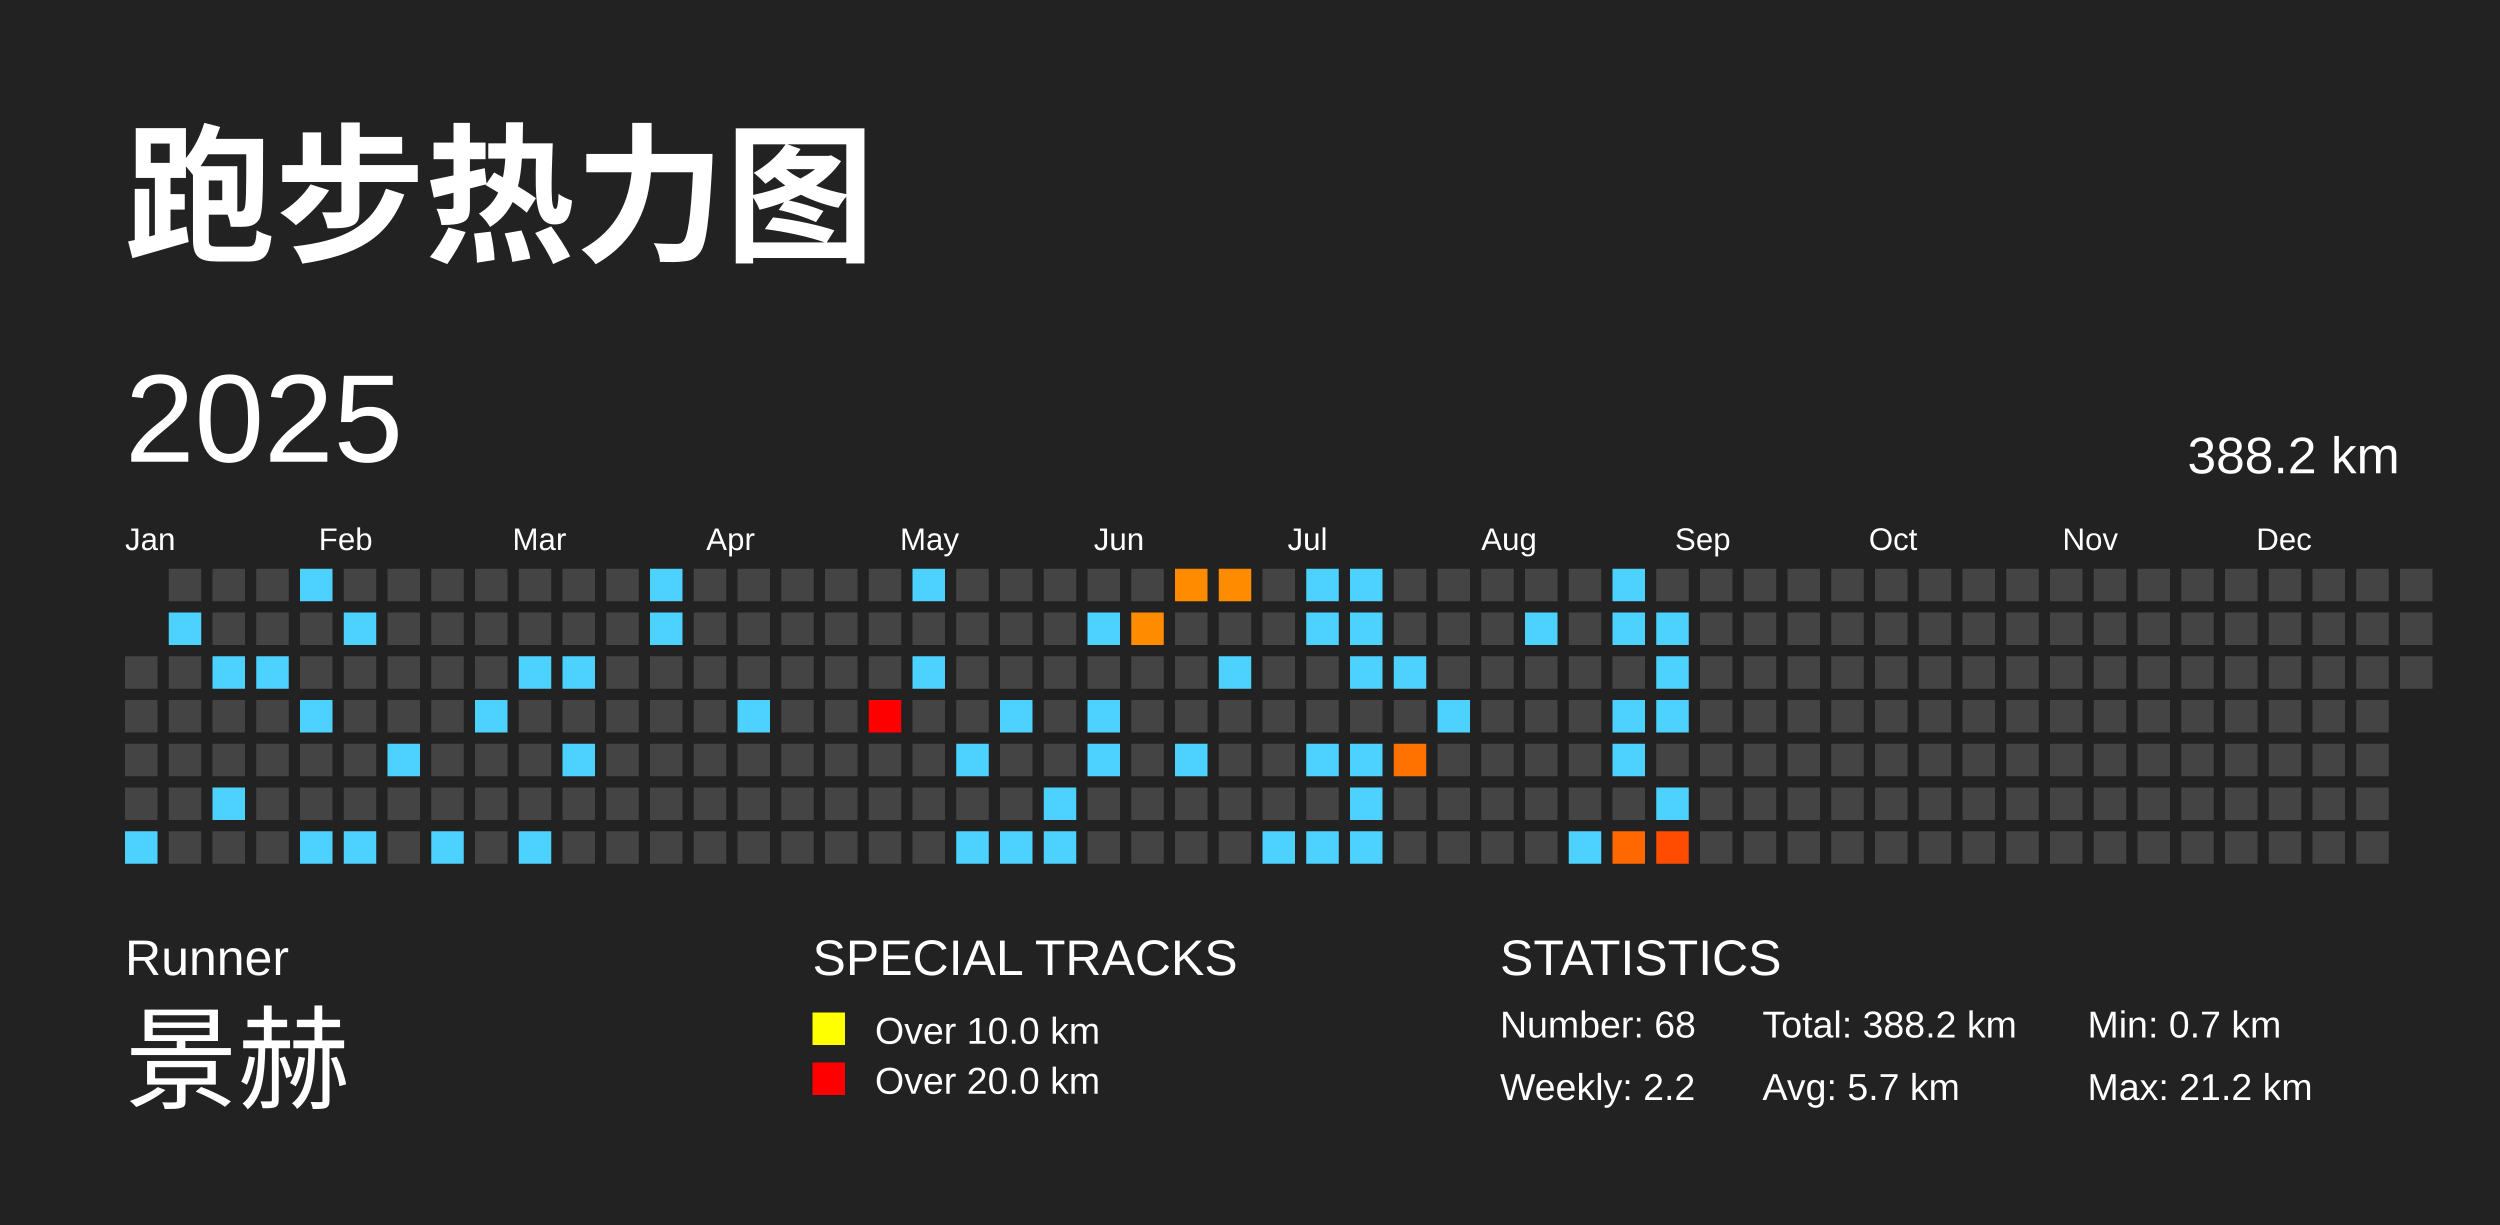
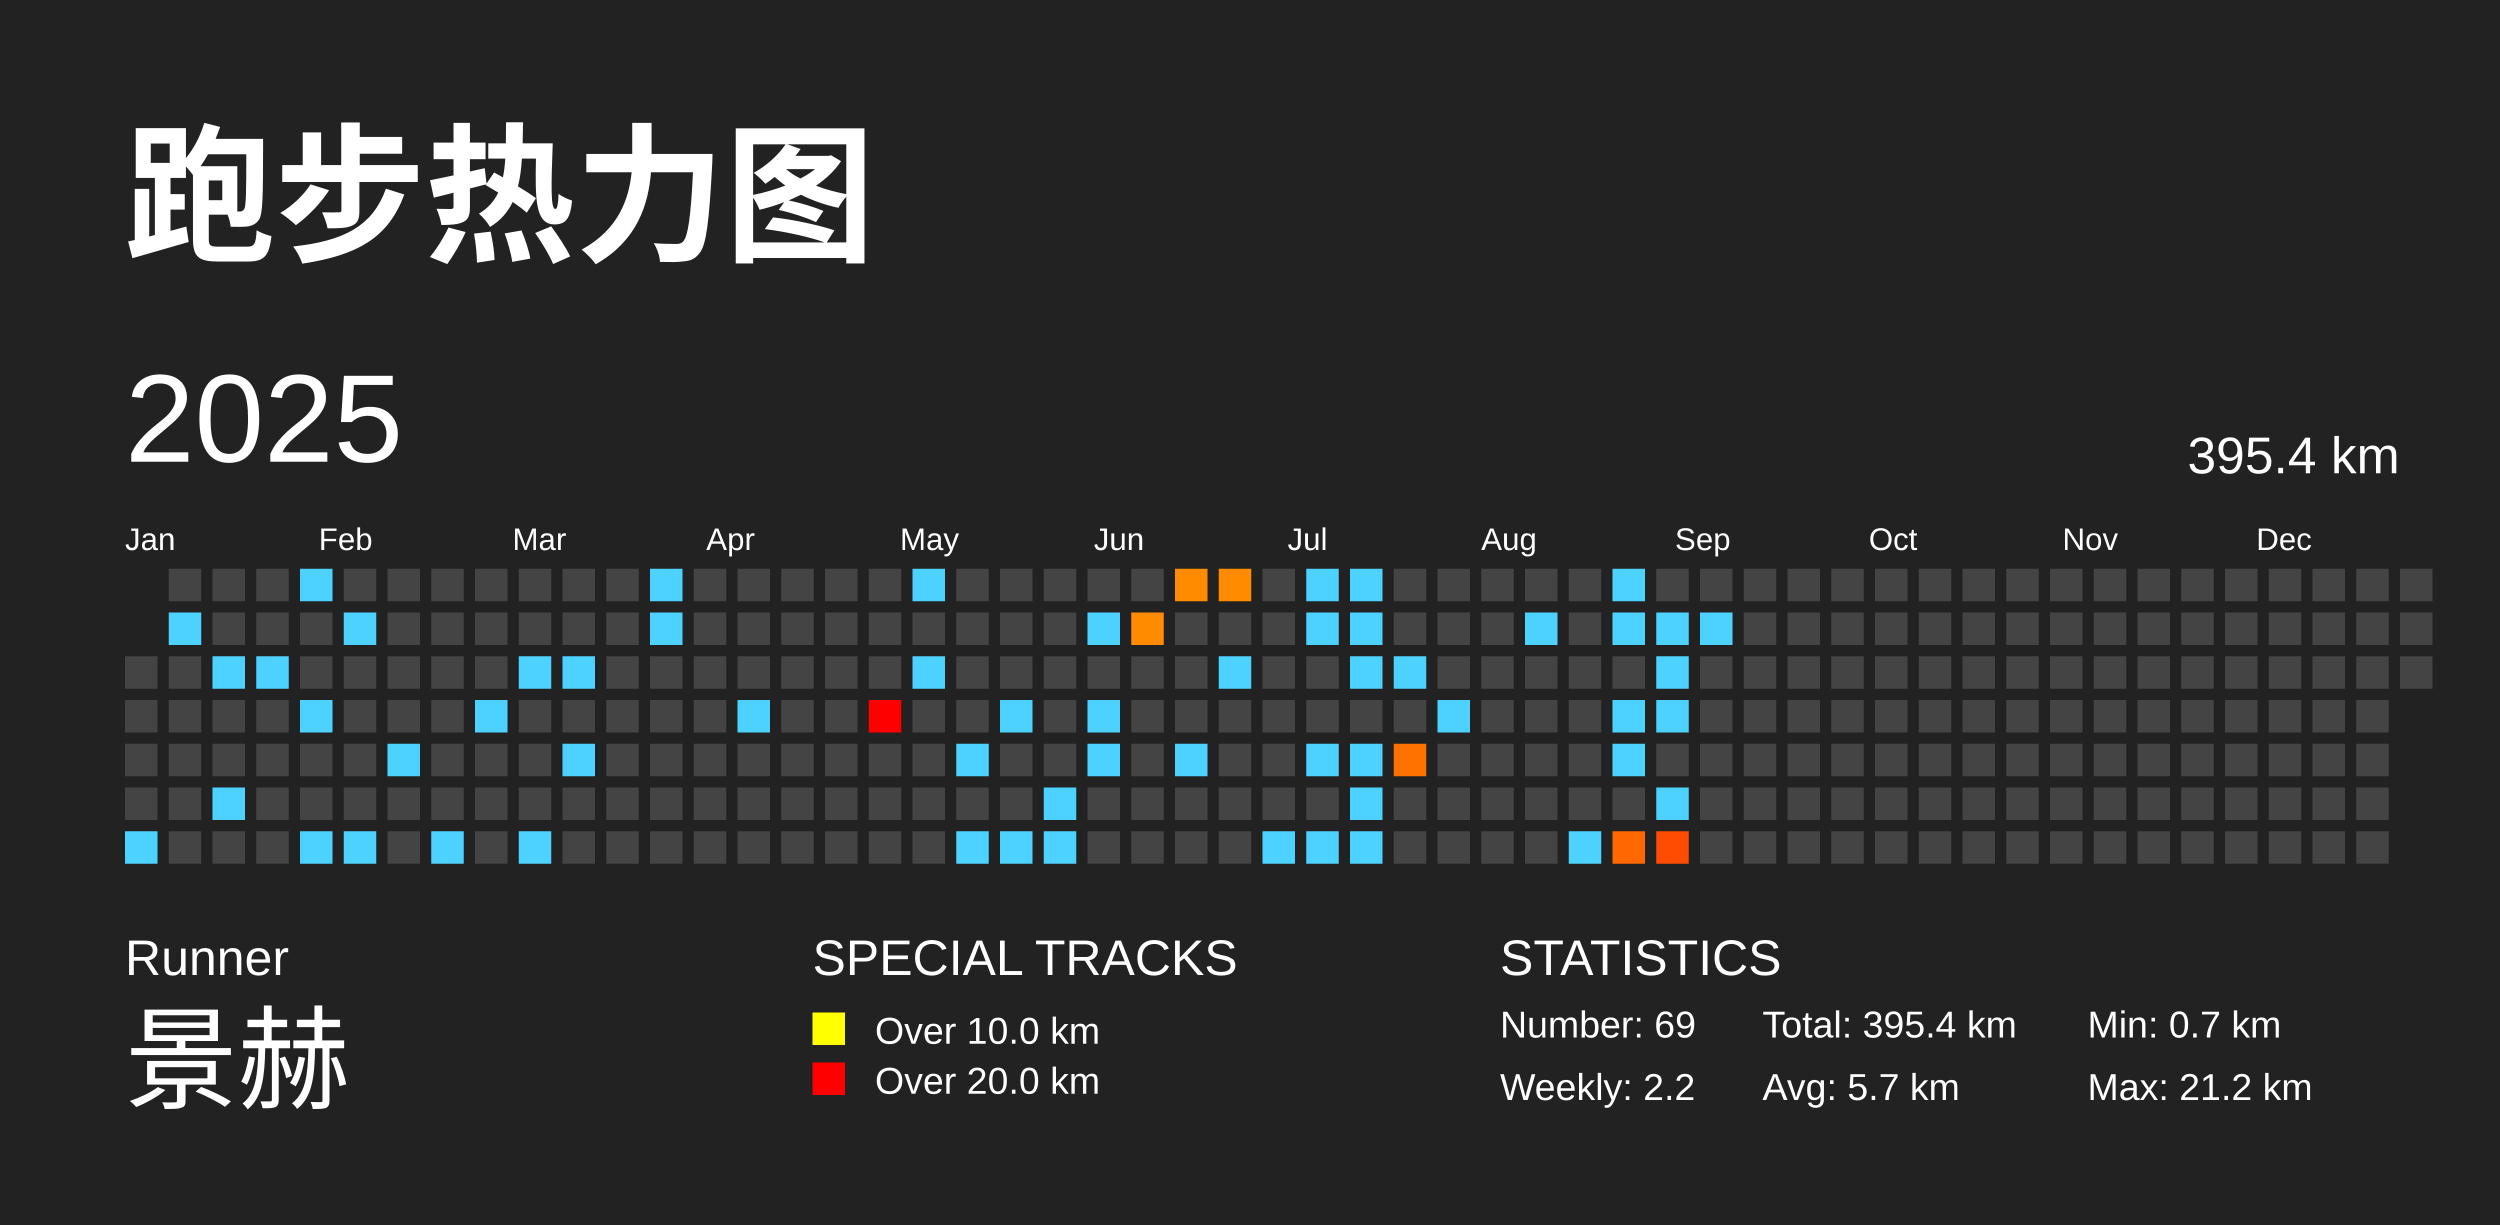
<svg xmlns="http://www.w3.org/2000/svg" baseProfile="full" height="98mm" version="1.1" viewBox="0,0,200,98" width="200mm">
  <defs />
  <rect fill="#222222" height="98" width="200" x="0" y="0" />
  <text fill="#FFFFFF" style="font-size:12px; font-family:Arial; font-weight:bold;" x="10" y="20">跑步热力图</text>
  <text fill="#FFFFFF" style="font-size:4px; font-family:Arial" x="10" y="78">Runner</text>
  <text fill="#FFFFFF" style="font-size:9px; font-family:Arial" x="10" y="88">景赫</text>
  <text fill="#FFFFFF" style="font-size:4px; font-family:Arial" x="65" y="78">SPECIAL TRACKS</text>
  <rect fill="yellow" height="2.6" width="2.6" x="65" y="81" />
  <text fill="#FFFFFF" style="font-size:3px; font-family:Arial" x="70" y="83.5">Over 10.0 km</text>
  <rect fill="red" height="2.6" width="2.6" x="65" y="85" />
  <text fill="#FFFFFF" style="font-size:3px; font-family:Arial" x="70" y="87.5">Over 20.0 km</text>
  <text fill="#FFFFFF" style="font-size:4px; font-family:Arial" x="120" y="78">STATISTICS</text>
-   <text fill="#FFFFFF" style="font-size:3px; font-family:Arial" x="120" y="83">Number: 68</text>
+   <text fill="#FFFFFF" style="font-size:3px; font-family:Arial" x="120" y="83">Number: 69</text>
  <text fill="#FFFFFF" style="font-size:3px; font-family:Arial" x="120" y="88">Weekly: 2.2</text>
-   <text fill="#FFFFFF" style="font-size:3px; font-family:Arial" x="141" y="83">Total: 388.2 km</text>
+   <text fill="#FFFFFF" style="font-size:3px; font-family:Arial" x="141" y="83">Total: 395.4 km</text>
  <text fill="#FFFFFF" style="font-size:3px; font-family:Arial" x="141" y="88">Avg: 5.7 km</text>
  <text fill="#FFFFFF" style="font-size:3px; font-family:Arial" x="167" y="83">Min: 0.7 km</text>
  <text fill="#FFFFFF" style="font-size:3px; font-family:Arial" x="167" y="88">Max: 21.2 km</text>
  <text dominant-baseline="hanging" fill="#FFFFFF" style="font-size:10.0px; font-family:Arial;" x="10" y="30">2025</text>
-   <text dominant-baseline="hanging" fill="#FFFFFF" style="font-size:4.125px; font-family:Arial;" x="175" y="35">388.2 km</text>
+   <text dominant-baseline="hanging" fill="#FFFFFF" style="font-size:4.125px; font-family:Arial;" x="175" y="35">395.4 km</text>
  <text fill="#FFFFFF" style="font-size:2.5px; font-family:Arial" x="10.0" y="44">Jan</text>
  <text fill="#FFFFFF" style="font-size:2.5px; font-family:Arial" x="25.5" y="44">Feb</text>
  <text fill="#FFFFFF" style="font-size:2.5px; font-family:Arial" x="41.0" y="44">Mar</text>
  <text fill="#FFFFFF" style="font-size:2.5px; font-family:Arial" x="56.5" y="44">Apr</text>
  <text fill="#FFFFFF" style="font-size:2.5px; font-family:Arial" x="72.0" y="44">May</text>
  <text fill="#FFFFFF" style="font-size:2.5px; font-family:Arial" x="87.5" y="44">Jun</text>
  <text fill="#FFFFFF" style="font-size:2.5px; font-family:Arial" x="103.0" y="44">Jul</text>
  <text fill="#FFFFFF" style="font-size:2.5px; font-family:Arial" x="118.5" y="44">Aug</text>
  <text fill="#FFFFFF" style="font-size:2.5px; font-family:Arial" x="134.0" y="44">Sep</text>
  <text fill="#FFFFFF" style="font-size:2.5px; font-family:Arial" x="149.5" y="44">Oct</text>
  <text fill="#FFFFFF" style="font-size:2.5px; font-family:Arial" x="165.0" y="44">Nov</text>
  <text fill="#FFFFFF" style="font-size:2.5px; font-family:Arial" x="180.5" y="44">Dec</text>
  <rect fill="#444444" height="2.6" width="2.6" x="10.0" y="52.5" />
  <rect fill="#444444" height="2.6" width="2.6" x="10.0" y="56.0" />
  <rect fill="#444444" height="2.6" width="2.6" x="10.0" y="59.5" />
  <rect fill="#444444" height="2.6" width="2.6" x="10.0" y="63.0" />
  <rect fill="#4dd2ff" height="2.6" width="2.6" x="10.0" y="66.5" />
  <rect fill="#444444" height="2.6" width="2.6" x="13.5" y="45.5" />
  <rect fill="#4dd2ff" height="2.6" width="2.6" x="13.5" y="49.0" />
  <rect fill="#444444" height="2.6" width="2.6" x="13.5" y="52.5" />
  <rect fill="#444444" height="2.6" width="2.6" x="13.5" y="56.0" />
  <rect fill="#444444" height="2.6" width="2.6" x="13.5" y="59.5" />
  <rect fill="#444444" height="2.6" width="2.6" x="13.5" y="63.0" />
  <rect fill="#444444" height="2.6" width="2.6" x="13.5" y="66.5" />
  <rect fill="#444444" height="2.6" width="2.6" x="17.0" y="45.5" />
  <rect fill="#444444" height="2.6" width="2.6" x="17.0" y="49.0" />
  <rect fill="#4dd2ff" height="2.6" width="2.6" x="17.0" y="52.5" />
  <rect fill="#444444" height="2.6" width="2.6" x="17.0" y="56.0" />
  <rect fill="#444444" height="2.6" width="2.6" x="17.0" y="59.5" />
  <rect fill="#4dd2ff" height="2.6" width="2.6" x="17.0" y="63.0" />
  <rect fill="#444444" height="2.6" width="2.6" x="17.0" y="66.5" />
  <rect fill="#444444" height="2.6" width="2.6" x="20.5" y="45.5" />
  <rect fill="#444444" height="2.6" width="2.6" x="20.5" y="49.0" />
  <rect fill="#4dd2ff" height="2.6" width="2.6" x="20.5" y="52.5" />
  <rect fill="#444444" height="2.6" width="2.6" x="20.5" y="56.0" />
  <rect fill="#444444" height="2.6" width="2.6" x="20.5" y="59.5" />
  <rect fill="#444444" height="2.6" width="2.6" x="20.5" y="63.0" />
  <rect fill="#444444" height="2.6" width="2.6" x="20.5" y="66.5" />
  <rect fill="#4dd2ff" height="2.6" width="2.6" x="24.0" y="45.5" />
  <rect fill="#444444" height="2.6" width="2.6" x="24.0" y="49.0" />
  <rect fill="#444444" height="2.6" width="2.6" x="24.0" y="52.5" />
  <rect fill="#4dd2ff" height="2.6" width="2.6" x="24.0" y="56.0" />
  <rect fill="#444444" height="2.6" width="2.6" x="24.0" y="59.5" />
  <rect fill="#444444" height="2.6" width="2.6" x="24.0" y="63.0" />
  <rect fill="#4dd2ff" height="2.6" width="2.6" x="24.0" y="66.5" />
  <rect fill="#444444" height="2.6" width="2.6" x="27.5" y="45.5" />
  <rect fill="#4dd2ff" height="2.6" width="2.6" x="27.5" y="49.0" />
  <rect fill="#444444" height="2.6" width="2.6" x="27.5" y="52.5" />
  <rect fill="#444444" height="2.6" width="2.6" x="27.5" y="56.0" />
  <rect fill="#444444" height="2.6" width="2.6" x="27.5" y="59.5" />
  <rect fill="#444444" height="2.6" width="2.6" x="27.5" y="63.0" />
  <rect fill="#4dd2ff" height="2.6" width="2.6" x="27.5" y="66.5" />
  <rect fill="#444444" height="2.6" width="2.6" x="31.0" y="45.5" />
  <rect fill="#444444" height="2.6" width="2.6" x="31.0" y="49.0" />
  <rect fill="#444444" height="2.6" width="2.6" x="31.0" y="52.5" />
  <rect fill="#444444" height="2.6" width="2.6" x="31.0" y="56.0" />
  <rect fill="#4dd2ff" height="2.6" width="2.6" x="31.0" y="59.5" />
  <rect fill="#444444" height="2.6" width="2.6" x="31.0" y="63.0" />
  <rect fill="#444444" height="2.6" width="2.6" x="31.0" y="66.5" />
  <rect fill="#444444" height="2.6" width="2.6" x="34.5" y="45.5" />
  <rect fill="#444444" height="2.6" width="2.6" x="34.5" y="49.0" />
  <rect fill="#444444" height="2.6" width="2.6" x="34.5" y="52.5" />
  <rect fill="#444444" height="2.6" width="2.6" x="34.5" y="56.0" />
  <rect fill="#444444" height="2.6" width="2.6" x="34.5" y="59.5" />
  <rect fill="#444444" height="2.6" width="2.6" x="34.5" y="63.0" />
  <rect fill="#4dd2ff" height="2.6" width="2.6" x="34.5" y="66.5" />
  <rect fill="#444444" height="2.6" width="2.6" x="38.0" y="45.5" />
  <rect fill="#444444" height="2.6" width="2.6" x="38.0" y="49.0" />
  <rect fill="#444444" height="2.6" width="2.6" x="38.0" y="52.5" />
  <rect fill="#4dd2ff" height="2.6" width="2.6" x="38.0" y="56.0" />
  <rect fill="#444444" height="2.6" width="2.6" x="38.0" y="59.5" />
  <rect fill="#444444" height="2.6" width="2.6" x="38.0" y="63.0" />
  <rect fill="#444444" height="2.6" width="2.6" x="38.0" y="66.5" />
  <rect fill="#444444" height="2.6" width="2.6" x="41.5" y="45.5" />
  <rect fill="#444444" height="2.6" width="2.6" x="41.5" y="49.0" />
  <rect fill="#4dd2ff" height="2.6" width="2.6" x="41.5" y="52.5" />
  <rect fill="#444444" height="2.6" width="2.6" x="41.5" y="56.0" />
  <rect fill="#444444" height="2.6" width="2.6" x="41.5" y="59.5" />
  <rect fill="#444444" height="2.6" width="2.6" x="41.5" y="63.0" />
  <rect fill="#4dd2ff" height="2.6" width="2.6" x="41.5" y="66.5" />
  <rect fill="#444444" height="2.6" width="2.6" x="45.0" y="45.5" />
  <rect fill="#444444" height="2.6" width="2.6" x="45.0" y="49.0" />
  <rect fill="#4dd2ff" height="2.6" width="2.6" x="45.0" y="52.5" />
  <rect fill="#444444" height="2.6" width="2.6" x="45.0" y="56.0" />
  <rect fill="#4dd2ff" height="2.6" width="2.6" x="45.0" y="59.5" />
  <rect fill="#444444" height="2.6" width="2.6" x="45.0" y="63.0" />
  <rect fill="#444444" height="2.6" width="2.6" x="45.0" y="66.5" />
  <rect fill="#444444" height="2.6" width="2.6" x="48.5" y="45.5" />
  <rect fill="#444444" height="2.6" width="2.6" x="48.5" y="49.0" />
  <rect fill="#444444" height="2.6" width="2.6" x="48.5" y="52.5" />
  <rect fill="#444444" height="2.6" width="2.6" x="48.5" y="56.0" />
  <rect fill="#444444" height="2.6" width="2.6" x="48.5" y="59.5" />
  <rect fill="#444444" height="2.6" width="2.6" x="48.5" y="63.0" />
  <rect fill="#444444" height="2.6" width="2.6" x="48.5" y="66.5" />
  <rect fill="#4dd2ff" height="2.6" width="2.6" x="52.0" y="45.5" />
  <rect fill="#4dd2ff" height="2.6" width="2.6" x="52.0" y="49.0" />
  <rect fill="#444444" height="2.6" width="2.6" x="52.0" y="52.5" />
  <rect fill="#444444" height="2.6" width="2.6" x="52.0" y="56.0" />
  <rect fill="#444444" height="2.6" width="2.6" x="52.0" y="59.5" />
  <rect fill="#444444" height="2.6" width="2.6" x="52.0" y="63.0" />
  <rect fill="#444444" height="2.6" width="2.6" x="52.0" y="66.5" />
  <rect fill="#444444" height="2.6" width="2.6" x="55.5" y="45.5" />
  <rect fill="#444444" height="2.6" width="2.6" x="55.5" y="49.0" />
  <rect fill="#444444" height="2.6" width="2.6" x="55.5" y="52.5" />
  <rect fill="#444444" height="2.6" width="2.6" x="55.5" y="56.0" />
  <rect fill="#444444" height="2.6" width="2.6" x="55.5" y="59.5" />
  <rect fill="#444444" height="2.6" width="2.6" x="55.5" y="63.0" />
  <rect fill="#444444" height="2.6" width="2.6" x="55.5" y="66.5" />
  <rect fill="#444444" height="2.6" width="2.6" x="59.0" y="45.5" />
  <rect fill="#444444" height="2.6" width="2.6" x="59.0" y="49.0" />
  <rect fill="#444444" height="2.6" width="2.6" x="59.0" y="52.5" />
  <rect fill="#4dd2ff" height="2.6" width="2.6" x="59.0" y="56.0" />
  <rect fill="#444444" height="2.6" width="2.6" x="59.0" y="59.5" />
  <rect fill="#444444" height="2.6" width="2.6" x="59.0" y="63.0" />
  <rect fill="#444444" height="2.6" width="2.6" x="59.0" y="66.5" />
  <rect fill="#444444" height="2.6" width="2.6" x="62.5" y="45.5" />
  <rect fill="#444444" height="2.6" width="2.6" x="62.5" y="49.0" />
  <rect fill="#444444" height="2.6" width="2.6" x="62.5" y="52.5" />
  <rect fill="#444444" height="2.6" width="2.6" x="62.5" y="56.0" />
  <rect fill="#444444" height="2.6" width="2.6" x="62.5" y="59.5" />
  <rect fill="#444444" height="2.6" width="2.6" x="62.5" y="63.0" />
  <rect fill="#444444" height="2.6" width="2.6" x="62.5" y="66.5" />
  <rect fill="#444444" height="2.6" width="2.6" x="66.0" y="45.5" />
  <rect fill="#444444" height="2.6" width="2.6" x="66.0" y="49.0" />
  <rect fill="#444444" height="2.6" width="2.6" x="66.0" y="52.5" />
  <rect fill="#444444" height="2.6" width="2.6" x="66.0" y="56.0" />
  <rect fill="#444444" height="2.6" width="2.6" x="66.0" y="59.5" />
  <rect fill="#444444" height="2.6" width="2.6" x="66.0" y="63.0" />
  <rect fill="#444444" height="2.6" width="2.6" x="66.0" y="66.5" />
  <rect fill="#444444" height="2.6" width="2.6" x="69.5" y="45.5" />
  <rect fill="#444444" height="2.6" width="2.6" x="69.5" y="49.0" />
  <rect fill="#444444" height="2.6" width="2.6" x="69.5" y="52.5" />
  <rect fill="red" height="2.6" width="2.6" x="69.5" y="56.0" />
  <rect fill="#444444" height="2.6" width="2.6" x="69.5" y="59.5" />
  <rect fill="#444444" height="2.6" width="2.6" x="69.5" y="63.0" />
  <rect fill="#444444" height="2.6" width="2.6" x="69.5" y="66.5" />
  <rect fill="#4dd2ff" height="2.6" width="2.6" x="73.0" y="45.5" />
  <rect fill="#444444" height="2.6" width="2.6" x="73.0" y="49.0" />
  <rect fill="#4dd2ff" height="2.6" width="2.6" x="73.0" y="52.5" />
  <rect fill="#444444" height="2.6" width="2.6" x="73.0" y="56.0" />
  <rect fill="#444444" height="2.6" width="2.6" x="73.0" y="59.5" />
  <rect fill="#444444" height="2.6" width="2.6" x="73.0" y="63.0" />
  <rect fill="#444444" height="2.6" width="2.6" x="73.0" y="66.5" />
  <rect fill="#444444" height="2.6" width="2.6" x="76.5" y="45.5" />
  <rect fill="#444444" height="2.6" width="2.6" x="76.5" y="49.0" />
  <rect fill="#444444" height="2.6" width="2.6" x="76.5" y="52.5" />
  <rect fill="#444444" height="2.6" width="2.6" x="76.5" y="56.0" />
  <rect fill="#4dd2ff" height="2.6" width="2.6" x="76.5" y="59.5" />
  <rect fill="#444444" height="2.6" width="2.6" x="76.5" y="63.0" />
  <rect fill="#4dd2ff" height="2.6" width="2.6" x="76.5" y="66.5" />
  <rect fill="#444444" height="2.6" width="2.6" x="80.0" y="45.5" />
  <rect fill="#444444" height="2.6" width="2.6" x="80.0" y="49.0" />
  <rect fill="#444444" height="2.6" width="2.6" x="80.0" y="52.5" />
  <rect fill="#4dd2ff" height="2.6" width="2.6" x="80.0" y="56.0" />
  <rect fill="#444444" height="2.6" width="2.6" x="80.0" y="59.5" />
  <rect fill="#444444" height="2.6" width="2.6" x="80.0" y="63.0" />
  <rect fill="#4dd2ff" height="2.6" width="2.6" x="80.0" y="66.5" />
  <rect fill="#444444" height="2.6" width="2.6" x="83.5" y="45.5" />
  <rect fill="#444444" height="2.6" width="2.6" x="83.5" y="49.0" />
  <rect fill="#444444" height="2.6" width="2.6" x="83.5" y="52.5" />
  <rect fill="#444444" height="2.6" width="2.6" x="83.5" y="56.0" />
  <rect fill="#444444" height="2.6" width="2.6" x="83.5" y="59.5" />
  <rect fill="#4dd2ff" height="2.6" width="2.6" x="83.5" y="63.0" />
  <rect fill="#4dd2ff" height="2.6" width="2.6" x="83.5" y="66.5" />
  <rect fill="#444444" height="2.6" width="2.6" x="87.0" y="45.5" />
  <rect fill="#4dd2ff" height="2.6" width="2.6" x="87.0" y="49.0" />
  <rect fill="#444444" height="2.6" width="2.6" x="87.0" y="52.5" />
  <rect fill="#4dd2ff" height="2.6" width="2.6" x="87.0" y="56.0" />
  <rect fill="#4dd2ff" height="2.6" width="2.6" x="87.0" y="59.5" />
  <rect fill="#444444" height="2.6" width="2.6" x="87.0" y="63.0" />
  <rect fill="#444444" height="2.6" width="2.6" x="87.0" y="66.5" />
  <rect fill="#444444" height="2.6" width="2.6" x="90.5" y="45.5" />
  <rect fill="#ff8b00" height="2.6" width="2.6" x="90.5" y="49.0" />
  <rect fill="#444444" height="2.6" width="2.6" x="90.5" y="52.5" />
  <rect fill="#444444" height="2.6" width="2.6" x="90.5" y="56.0" />
  <rect fill="#444444" height="2.6" width="2.6" x="90.5" y="59.5" />
  <rect fill="#444444" height="2.6" width="2.6" x="90.5" y="63.0" />
  <rect fill="#444444" height="2.6" width="2.6" x="90.5" y="66.5" />
  <rect fill="#ff8b00" height="2.6" width="2.6" x="94.0" y="45.5" />
  <rect fill="#444444" height="2.6" width="2.6" x="94.0" y="49.0" />
  <rect fill="#444444" height="2.6" width="2.6" x="94.0" y="52.5" />
  <rect fill="#444444" height="2.6" width="2.6" x="94.0" y="56.0" />
  <rect fill="#4dd2ff" height="2.6" width="2.6" x="94.0" y="59.5" />
  <rect fill="#444444" height="2.6" width="2.6" x="94.0" y="63.0" />
  <rect fill="#444444" height="2.6" width="2.6" x="94.0" y="66.5" />
  <rect fill="#ff8b00" height="2.6" width="2.6" x="97.5" y="45.5" />
  <rect fill="#444444" height="2.6" width="2.6" x="97.5" y="49.0" />
  <rect fill="#4dd2ff" height="2.6" width="2.6" x="97.5" y="52.5" />
  <rect fill="#444444" height="2.6" width="2.6" x="97.5" y="56.0" />
  <rect fill="#444444" height="2.6" width="2.6" x="97.5" y="59.5" />
  <rect fill="#444444" height="2.6" width="2.6" x="97.5" y="63.0" />
  <rect fill="#444444" height="2.6" width="2.6" x="97.5" y="66.5" />
  <rect fill="#444444" height="2.6" width="2.6" x="101.0" y="45.5" />
  <rect fill="#444444" height="2.6" width="2.6" x="101.0" y="49.0" />
  <rect fill="#444444" height="2.6" width="2.6" x="101.0" y="52.5" />
  <rect fill="#444444" height="2.6" width="2.6" x="101.0" y="56.0" />
  <rect fill="#444444" height="2.6" width="2.6" x="101.0" y="59.5" />
  <rect fill="#444444" height="2.6" width="2.6" x="101.0" y="63.0" />
  <rect fill="#4dd2ff" height="2.6" width="2.6" x="101.0" y="66.5" />
  <rect fill="#4dd2ff" height="2.6" width="2.6" x="104.5" y="45.5" />
  <rect fill="#4dd2ff" height="2.6" width="2.6" x="104.5" y="49.0" />
  <rect fill="#444444" height="2.6" width="2.6" x="104.5" y="52.5" />
  <rect fill="#444444" height="2.6" width="2.6" x="104.5" y="56.0" />
  <rect fill="#4dd2ff" height="2.6" width="2.6" x="104.5" y="59.5" />
  <rect fill="#444444" height="2.6" width="2.6" x="104.5" y="63.0" />
  <rect fill="#4dd2ff" height="2.6" width="2.6" x="104.5" y="66.5" />
  <rect fill="#4dd2ff" height="2.6" width="2.6" x="108.0" y="45.5" />
  <rect fill="#4dd2ff" height="2.6" width="2.6" x="108.0" y="49.0" />
  <rect fill="#4dd2ff" height="2.6" width="2.6" x="108.0" y="52.5" />
  <rect fill="#444444" height="2.6" width="2.6" x="108.0" y="56.0" />
  <rect fill="#4dd2ff" height="2.6" width="2.6" x="108.0" y="59.5" />
  <rect fill="#4dd2ff" height="2.6" width="2.6" x="108.0" y="63.0" />
  <rect fill="#4dd2ff" height="2.6" width="2.6" x="108.0" y="66.5" />
  <rect fill="#444444" height="2.6" width="2.6" x="111.5" y="45.5" />
  <rect fill="#444444" height="2.6" width="2.6" x="111.5" y="49.0" />
  <rect fill="#4dd2ff" height="2.6" width="2.6" x="111.5" y="52.5" />
  <rect fill="#444444" height="2.6" width="2.6" x="111.5" y="56.0" />
  <rect fill="#ff7200" height="2.6" width="2.6" x="111.5" y="59.5" />
  <rect fill="#444444" height="2.6" width="2.6" x="111.5" y="63.0" />
  <rect fill="#444444" height="2.6" width="2.6" x="111.5" y="66.5" />
  <rect fill="#444444" height="2.6" width="2.6" x="115.0" y="45.5" />
  <rect fill="#444444" height="2.6" width="2.6" x="115.0" y="49.0" />
  <rect fill="#444444" height="2.6" width="2.6" x="115.0" y="52.5" />
  <rect fill="#4dd2ff" height="2.6" width="2.6" x="115.0" y="56.0" />
  <rect fill="#444444" height="2.6" width="2.6" x="115.0" y="59.5" />
  <rect fill="#444444" height="2.6" width="2.6" x="115.0" y="63.0" />
  <rect fill="#444444" height="2.6" width="2.6" x="115.0" y="66.5" />
  <rect fill="#444444" height="2.6" width="2.6" x="118.5" y="45.5" />
  <rect fill="#444444" height="2.6" width="2.6" x="118.5" y="49.0" />
  <rect fill="#444444" height="2.6" width="2.6" x="118.5" y="52.5" />
  <rect fill="#444444" height="2.6" width="2.6" x="118.5" y="56.0" />
  <rect fill="#444444" height="2.6" width="2.6" x="118.5" y="59.5" />
  <rect fill="#444444" height="2.6" width="2.6" x="118.5" y="63.0" />
  <rect fill="#444444" height="2.6" width="2.6" x="118.5" y="66.5" />
  <rect fill="#444444" height="2.6" width="2.6" x="122.0" y="45.5" />
  <rect fill="#4dd2ff" height="2.6" width="2.6" x="122.0" y="49.0" />
  <rect fill="#444444" height="2.6" width="2.6" x="122.0" y="52.5" />
  <rect fill="#444444" height="2.6" width="2.6" x="122.0" y="56.0" />
  <rect fill="#444444" height="2.6" width="2.6" x="122.0" y="59.5" />
  <rect fill="#444444" height="2.6" width="2.6" x="122.0" y="63.0" />
  <rect fill="#444444" height="2.6" width="2.6" x="122.0" y="66.5" />
  <rect fill="#444444" height="2.6" width="2.6" x="125.5" y="45.5" />
  <rect fill="#444444" height="2.6" width="2.6" x="125.5" y="49.0" />
  <rect fill="#444444" height="2.6" width="2.6" x="125.5" y="52.5" />
  <rect fill="#444444" height="2.6" width="2.6" x="125.5" y="56.0" />
  <rect fill="#444444" height="2.6" width="2.6" x="125.5" y="59.5" />
  <rect fill="#444444" height="2.6" width="2.6" x="125.5" y="63.0" />
  <rect fill="#4dd2ff" height="2.6" width="2.6" x="125.5" y="66.5" />
  <rect fill="#4dd2ff" height="2.6" width="2.6" x="129.0" y="45.5" />
  <rect fill="#4dd2ff" height="2.6" width="2.6" x="129.0" y="49.0" />
  <rect fill="#444444" height="2.6" width="2.6" x="129.0" y="52.5" />
  <rect fill="#4dd2ff" height="2.6" width="2.6" x="129.0" y="56.0" />
  <rect fill="#4dd2ff" height="2.6" width="2.6" x="129.0" y="59.5" />
  <rect fill="#444444" height="2.6" width="2.6" x="129.0" y="63.0" />
  <rect fill="#ff6700" height="2.6" width="2.6" x="129.0" y="66.5" />
  <rect fill="#444444" height="2.6" width="2.6" x="132.5" y="45.5" />
  <rect fill="#4dd2ff" height="2.6" width="2.6" x="132.5" y="49.0" />
  <rect fill="#4dd2ff" height="2.6" width="2.6" x="132.5" y="52.5" />
  <rect fill="#4dd2ff" height="2.6" width="2.6" x="132.5" y="56.0" />
  <rect fill="#444444" height="2.6" width="2.6" x="132.5" y="59.5" />
  <rect fill="#4dd2ff" height="2.6" width="2.6" x="132.5" y="63.0" />
  <rect fill="#ff4c00" height="2.6" width="2.6" x="132.5" y="66.5" />
  <rect fill="#444444" height="2.6" width="2.6" x="136.0" y="45.5" />
-   <rect fill="#444444" height="2.6" width="2.6" x="136.0" y="49.0" />
+   <rect fill="#4dd2ff" height="2.6" width="2.6" x="136.0" y="49.0" />
  <rect fill="#444444" height="2.6" width="2.6" x="136.0" y="52.5" />
  <rect fill="#444444" height="2.6" width="2.6" x="136.0" y="56.0" />
  <rect fill="#444444" height="2.6" width="2.6" x="136.0" y="59.5" />
  <rect fill="#444444" height="2.6" width="2.6" x="136.0" y="63.0" />
  <rect fill="#444444" height="2.6" width="2.6" x="136.0" y="66.5" />
  <rect fill="#444444" height="2.6" width="2.6" x="139.5" y="45.5" />
  <rect fill="#444444" height="2.6" width="2.6" x="139.5" y="49.0" />
  <rect fill="#444444" height="2.6" width="2.6" x="139.5" y="52.5" />
  <rect fill="#444444" height="2.6" width="2.6" x="139.5" y="56.0" />
  <rect fill="#444444" height="2.6" width="2.6" x="139.5" y="59.5" />
  <rect fill="#444444" height="2.6" width="2.6" x="139.5" y="63.0" />
  <rect fill="#444444" height="2.6" width="2.6" x="139.5" y="66.5" />
  <rect fill="#444444" height="2.6" width="2.6" x="143.0" y="45.5" />
  <rect fill="#444444" height="2.6" width="2.6" x="143.0" y="49.0" />
  <rect fill="#444444" height="2.6" width="2.6" x="143.0" y="52.5" />
  <rect fill="#444444" height="2.6" width="2.6" x="143.0" y="56.0" />
  <rect fill="#444444" height="2.6" width="2.6" x="143.0" y="59.5" />
  <rect fill="#444444" height="2.6" width="2.6" x="143.0" y="63.0" />
  <rect fill="#444444" height="2.6" width="2.6" x="143.0" y="66.5" />
  <rect fill="#444444" height="2.6" width="2.6" x="146.5" y="45.5" />
  <rect fill="#444444" height="2.6" width="2.6" x="146.5" y="49.0" />
  <rect fill="#444444" height="2.6" width="2.6" x="146.5" y="52.5" />
  <rect fill="#444444" height="2.6" width="2.6" x="146.5" y="56.0" />
  <rect fill="#444444" height="2.6" width="2.6" x="146.5" y="59.5" />
  <rect fill="#444444" height="2.6" width="2.6" x="146.5" y="63.0" />
  <rect fill="#444444" height="2.6" width="2.6" x="146.5" y="66.5" />
  <rect fill="#444444" height="2.6" width="2.6" x="150.0" y="45.5" />
  <rect fill="#444444" height="2.6" width="2.6" x="150.0" y="49.0" />
  <rect fill="#444444" height="2.6" width="2.6" x="150.0" y="52.5" />
  <rect fill="#444444" height="2.6" width="2.6" x="150.0" y="56.0" />
  <rect fill="#444444" height="2.6" width="2.6" x="150.0" y="59.5" />
  <rect fill="#444444" height="2.6" width="2.6" x="150.0" y="63.0" />
  <rect fill="#444444" height="2.6" width="2.6" x="150.0" y="66.5" />
  <rect fill="#444444" height="2.6" width="2.6" x="153.5" y="45.5" />
  <rect fill="#444444" height="2.6" width="2.6" x="153.5" y="49.0" />
  <rect fill="#444444" height="2.6" width="2.6" x="153.5" y="52.5" />
  <rect fill="#444444" height="2.6" width="2.6" x="153.5" y="56.0" />
  <rect fill="#444444" height="2.6" width="2.6" x="153.5" y="59.5" />
  <rect fill="#444444" height="2.6" width="2.6" x="153.5" y="63.0" />
  <rect fill="#444444" height="2.6" width="2.6" x="153.5" y="66.5" />
  <rect fill="#444444" height="2.6" width="2.6" x="157.0" y="45.5" />
  <rect fill="#444444" height="2.6" width="2.6" x="157.0" y="49.0" />
  <rect fill="#444444" height="2.6" width="2.6" x="157.0" y="52.5" />
  <rect fill="#444444" height="2.6" width="2.6" x="157.0" y="56.0" />
  <rect fill="#444444" height="2.6" width="2.6" x="157.0" y="59.5" />
  <rect fill="#444444" height="2.6" width="2.6" x="157.0" y="63.0" />
  <rect fill="#444444" height="2.6" width="2.6" x="157.0" y="66.5" />
  <rect fill="#444444" height="2.6" width="2.6" x="160.5" y="45.5" />
  <rect fill="#444444" height="2.6" width="2.6" x="160.5" y="49.0" />
  <rect fill="#444444" height="2.6" width="2.6" x="160.5" y="52.5" />
  <rect fill="#444444" height="2.6" width="2.6" x="160.5" y="56.0" />
  <rect fill="#444444" height="2.6" width="2.6" x="160.5" y="59.5" />
  <rect fill="#444444" height="2.6" width="2.6" x="160.5" y="63.0" />
  <rect fill="#444444" height="2.6" width="2.6" x="160.5" y="66.5" />
  <rect fill="#444444" height="2.6" width="2.6" x="164.0" y="45.5" />
  <rect fill="#444444" height="2.6" width="2.6" x="164.0" y="49.0" />
  <rect fill="#444444" height="2.6" width="2.6" x="164.0" y="52.5" />
  <rect fill="#444444" height="2.6" width="2.6" x="164.0" y="56.0" />
  <rect fill="#444444" height="2.6" width="2.6" x="164.0" y="59.5" />
  <rect fill="#444444" height="2.6" width="2.6" x="164.0" y="63.0" />
  <rect fill="#444444" height="2.6" width="2.6" x="164.0" y="66.5" />
  <rect fill="#444444" height="2.6" width="2.6" x="167.5" y="45.5" />
  <rect fill="#444444" height="2.6" width="2.6" x="167.5" y="49.0" />
  <rect fill="#444444" height="2.6" width="2.6" x="167.5" y="52.5" />
  <rect fill="#444444" height="2.6" width="2.6" x="167.5" y="56.0" />
  <rect fill="#444444" height="2.6" width="2.6" x="167.5" y="59.5" />
  <rect fill="#444444" height="2.6" width="2.6" x="167.5" y="63.0" />
  <rect fill="#444444" height="2.6" width="2.6" x="167.5" y="66.5" />
  <rect fill="#444444" height="2.6" width="2.6" x="171.0" y="45.5" />
  <rect fill="#444444" height="2.6" width="2.6" x="171.0" y="49.0" />
  <rect fill="#444444" height="2.6" width="2.6" x="171.0" y="52.5" />
  <rect fill="#444444" height="2.6" width="2.6" x="171.0" y="56.0" />
  <rect fill="#444444" height="2.6" width="2.6" x="171.0" y="59.5" />
  <rect fill="#444444" height="2.6" width="2.6" x="171.0" y="63.0" />
  <rect fill="#444444" height="2.6" width="2.6" x="171.0" y="66.5" />
  <rect fill="#444444" height="2.6" width="2.6" x="174.5" y="45.5" />
  <rect fill="#444444" height="2.6" width="2.6" x="174.5" y="49.0" />
  <rect fill="#444444" height="2.6" width="2.6" x="174.5" y="52.5" />
  <rect fill="#444444" height="2.6" width="2.6" x="174.5" y="56.0" />
  <rect fill="#444444" height="2.6" width="2.6" x="174.5" y="59.5" />
  <rect fill="#444444" height="2.6" width="2.6" x="174.5" y="63.0" />
  <rect fill="#444444" height="2.6" width="2.6" x="174.5" y="66.5" />
  <rect fill="#444444" height="2.6" width="2.6" x="178.0" y="45.5" />
  <rect fill="#444444" height="2.6" width="2.6" x="178.0" y="49.0" />
  <rect fill="#444444" height="2.6" width="2.6" x="178.0" y="52.5" />
  <rect fill="#444444" height="2.6" width="2.6" x="178.0" y="56.0" />
  <rect fill="#444444" height="2.6" width="2.6" x="178.0" y="59.5" />
  <rect fill="#444444" height="2.6" width="2.6" x="178.0" y="63.0" />
  <rect fill="#444444" height="2.6" width="2.6" x="178.0" y="66.5" />
  <rect fill="#444444" height="2.6" width="2.6" x="181.5" y="45.5" />
  <rect fill="#444444" height="2.6" width="2.6" x="181.5" y="49.0" />
  <rect fill="#444444" height="2.6" width="2.6" x="181.5" y="52.5" />
  <rect fill="#444444" height="2.6" width="2.6" x="181.5" y="56.0" />
  <rect fill="#444444" height="2.6" width="2.6" x="181.5" y="59.5" />
  <rect fill="#444444" height="2.6" width="2.6" x="181.5" y="63.0" />
  <rect fill="#444444" height="2.6" width="2.6" x="181.5" y="66.5" />
  <rect fill="#444444" height="2.6" width="2.6" x="185.0" y="45.5" />
  <rect fill="#444444" height="2.6" width="2.6" x="185.0" y="49.0" />
  <rect fill="#444444" height="2.6" width="2.6" x="185.0" y="52.5" />
  <rect fill="#444444" height="2.6" width="2.6" x="185.0" y="56.0" />
  <rect fill="#444444" height="2.6" width="2.6" x="185.0" y="59.5" />
  <rect fill="#444444" height="2.6" width="2.6" x="185.0" y="63.0" />
  <rect fill="#444444" height="2.6" width="2.6" x="185.0" y="66.5" />
  <rect fill="#444444" height="2.6" width="2.6" x="188.5" y="45.5" />
  <rect fill="#444444" height="2.6" width="2.6" x="188.5" y="49.0" />
  <rect fill="#444444" height="2.6" width="2.6" x="188.5" y="52.5" />
  <rect fill="#444444" height="2.6" width="2.6" x="188.5" y="56.0" />
  <rect fill="#444444" height="2.6" width="2.6" x="188.5" y="59.5" />
  <rect fill="#444444" height="2.6" width="2.6" x="188.5" y="63.0" />
  <rect fill="#444444" height="2.6" width="2.6" x="188.5" y="66.5" />
  <rect fill="#444444" height="2.6" width="2.6" x="192.0" y="45.5" />
  <rect fill="#444444" height="2.6" width="2.6" x="192.0" y="49.0" />
  <rect fill="#444444" height="2.6" width="2.6" x="192.0" y="52.5" />
</svg>
